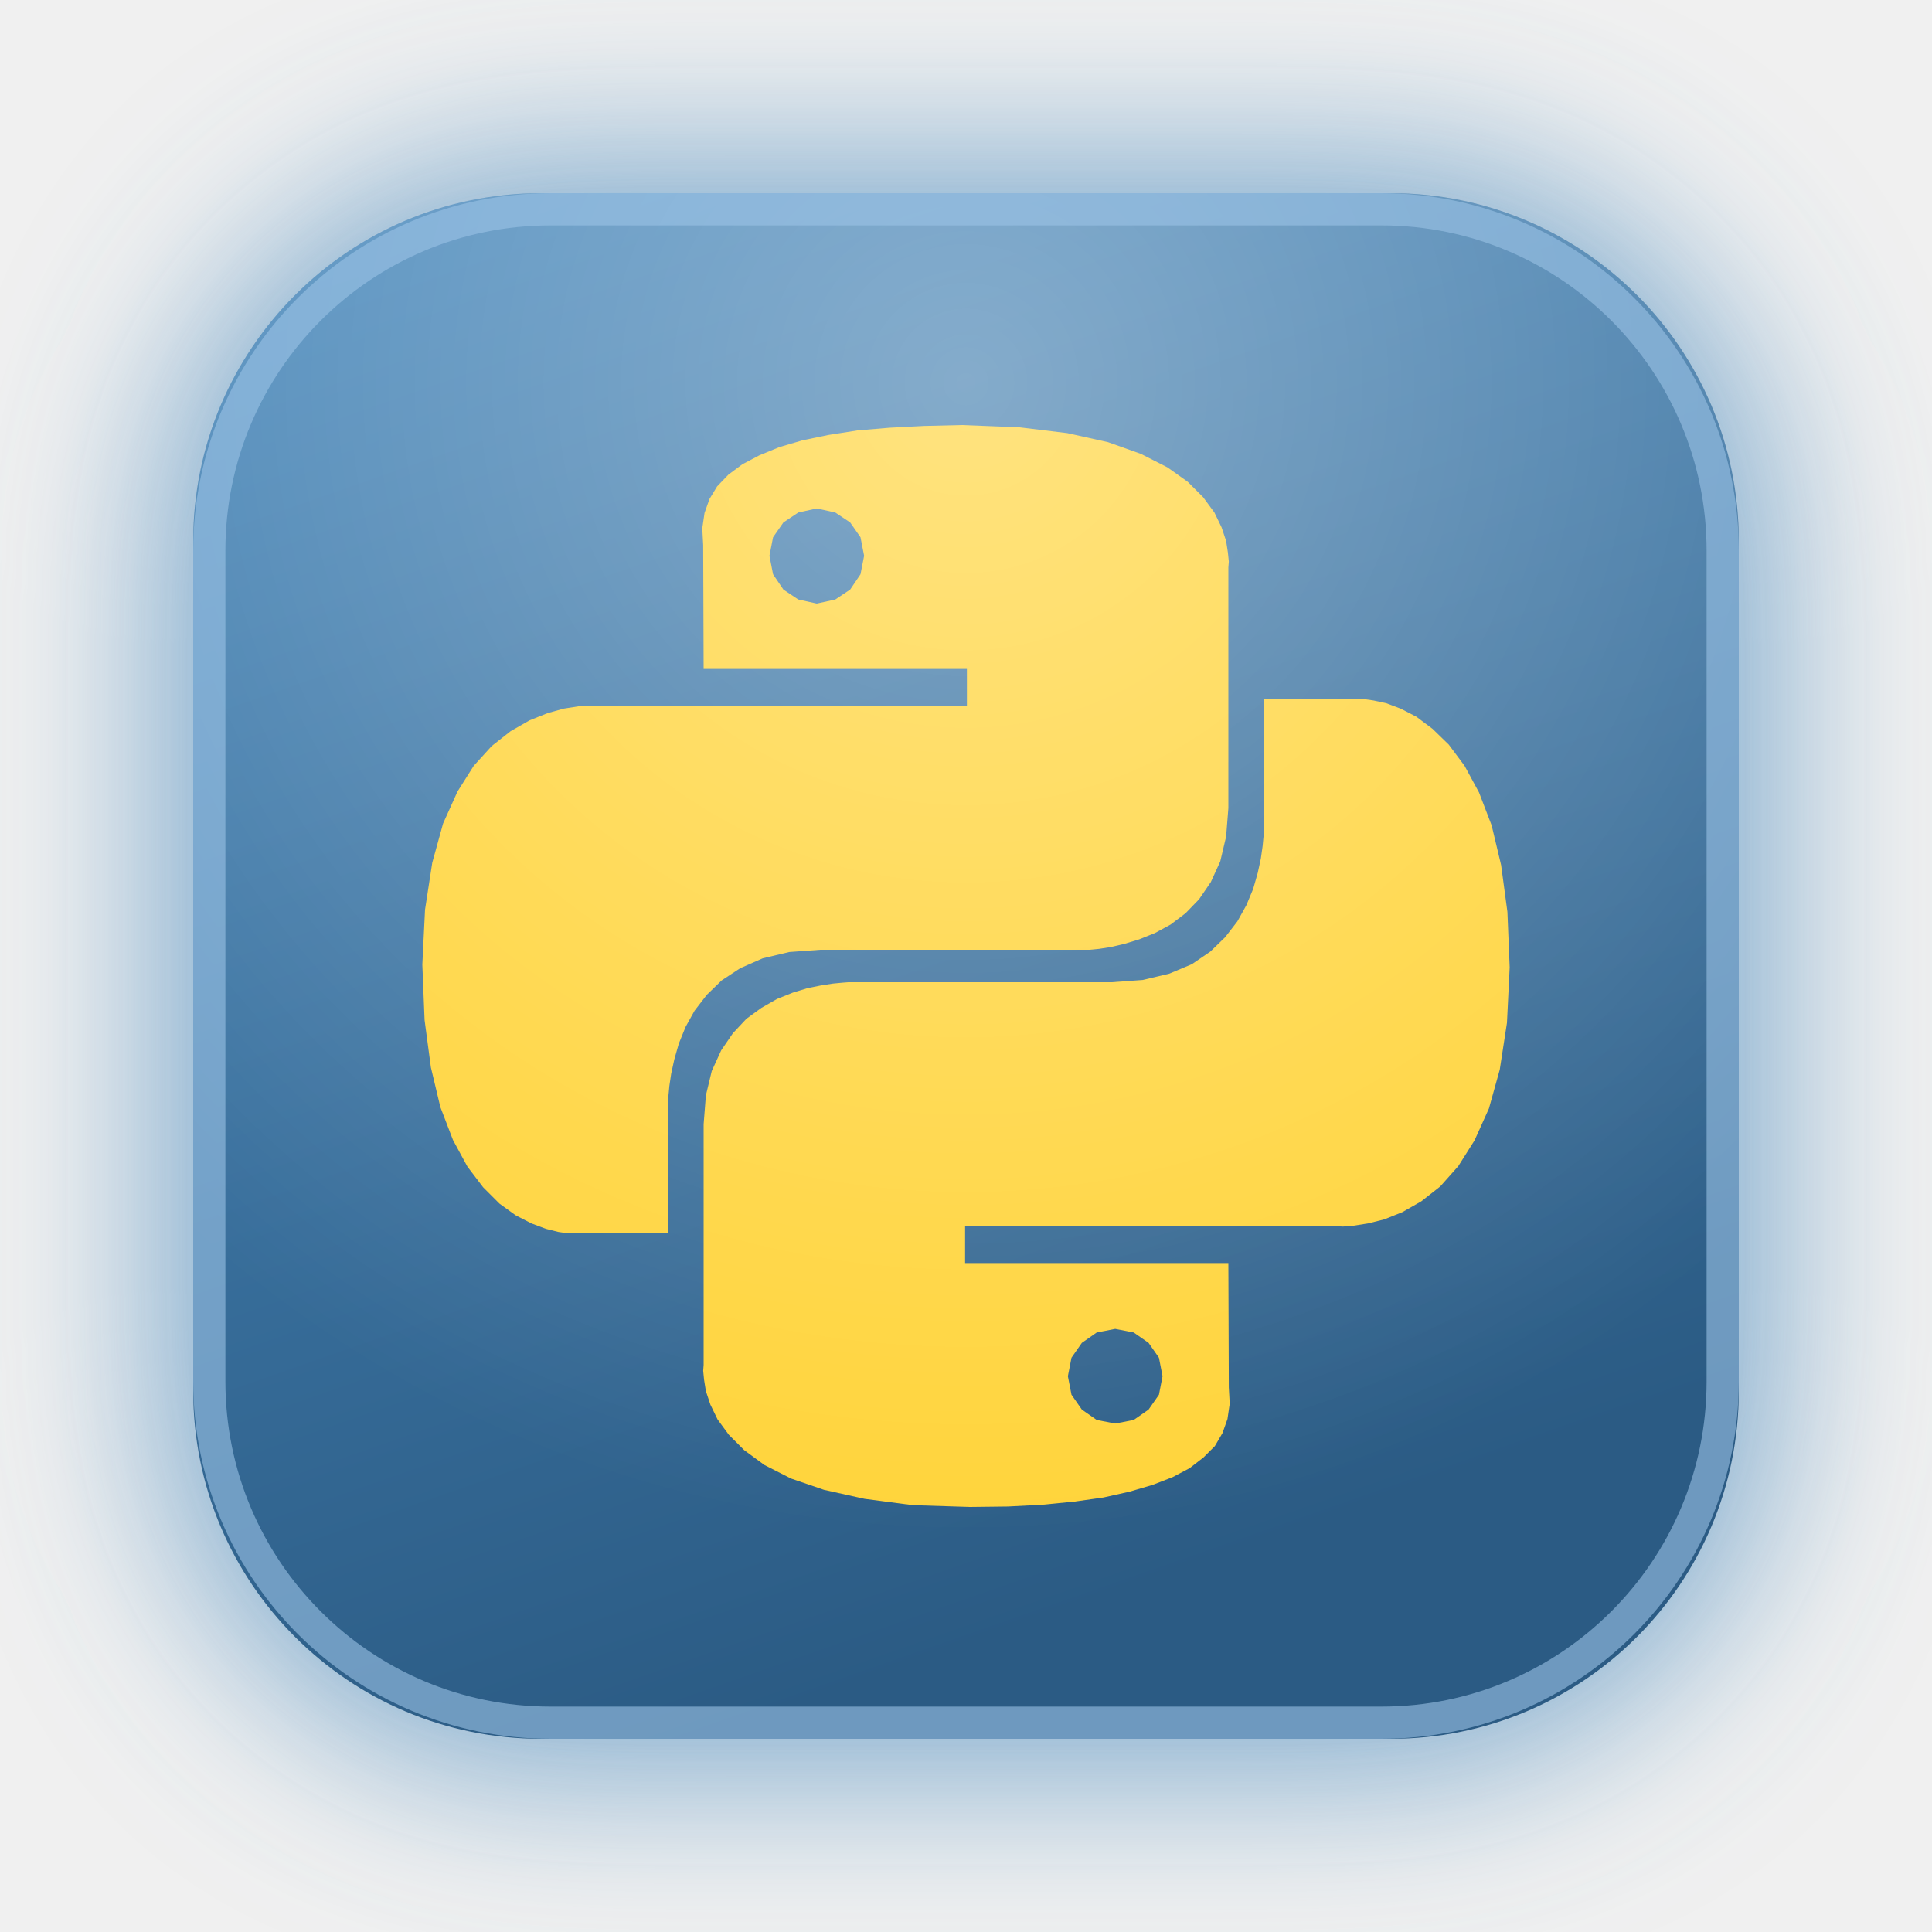
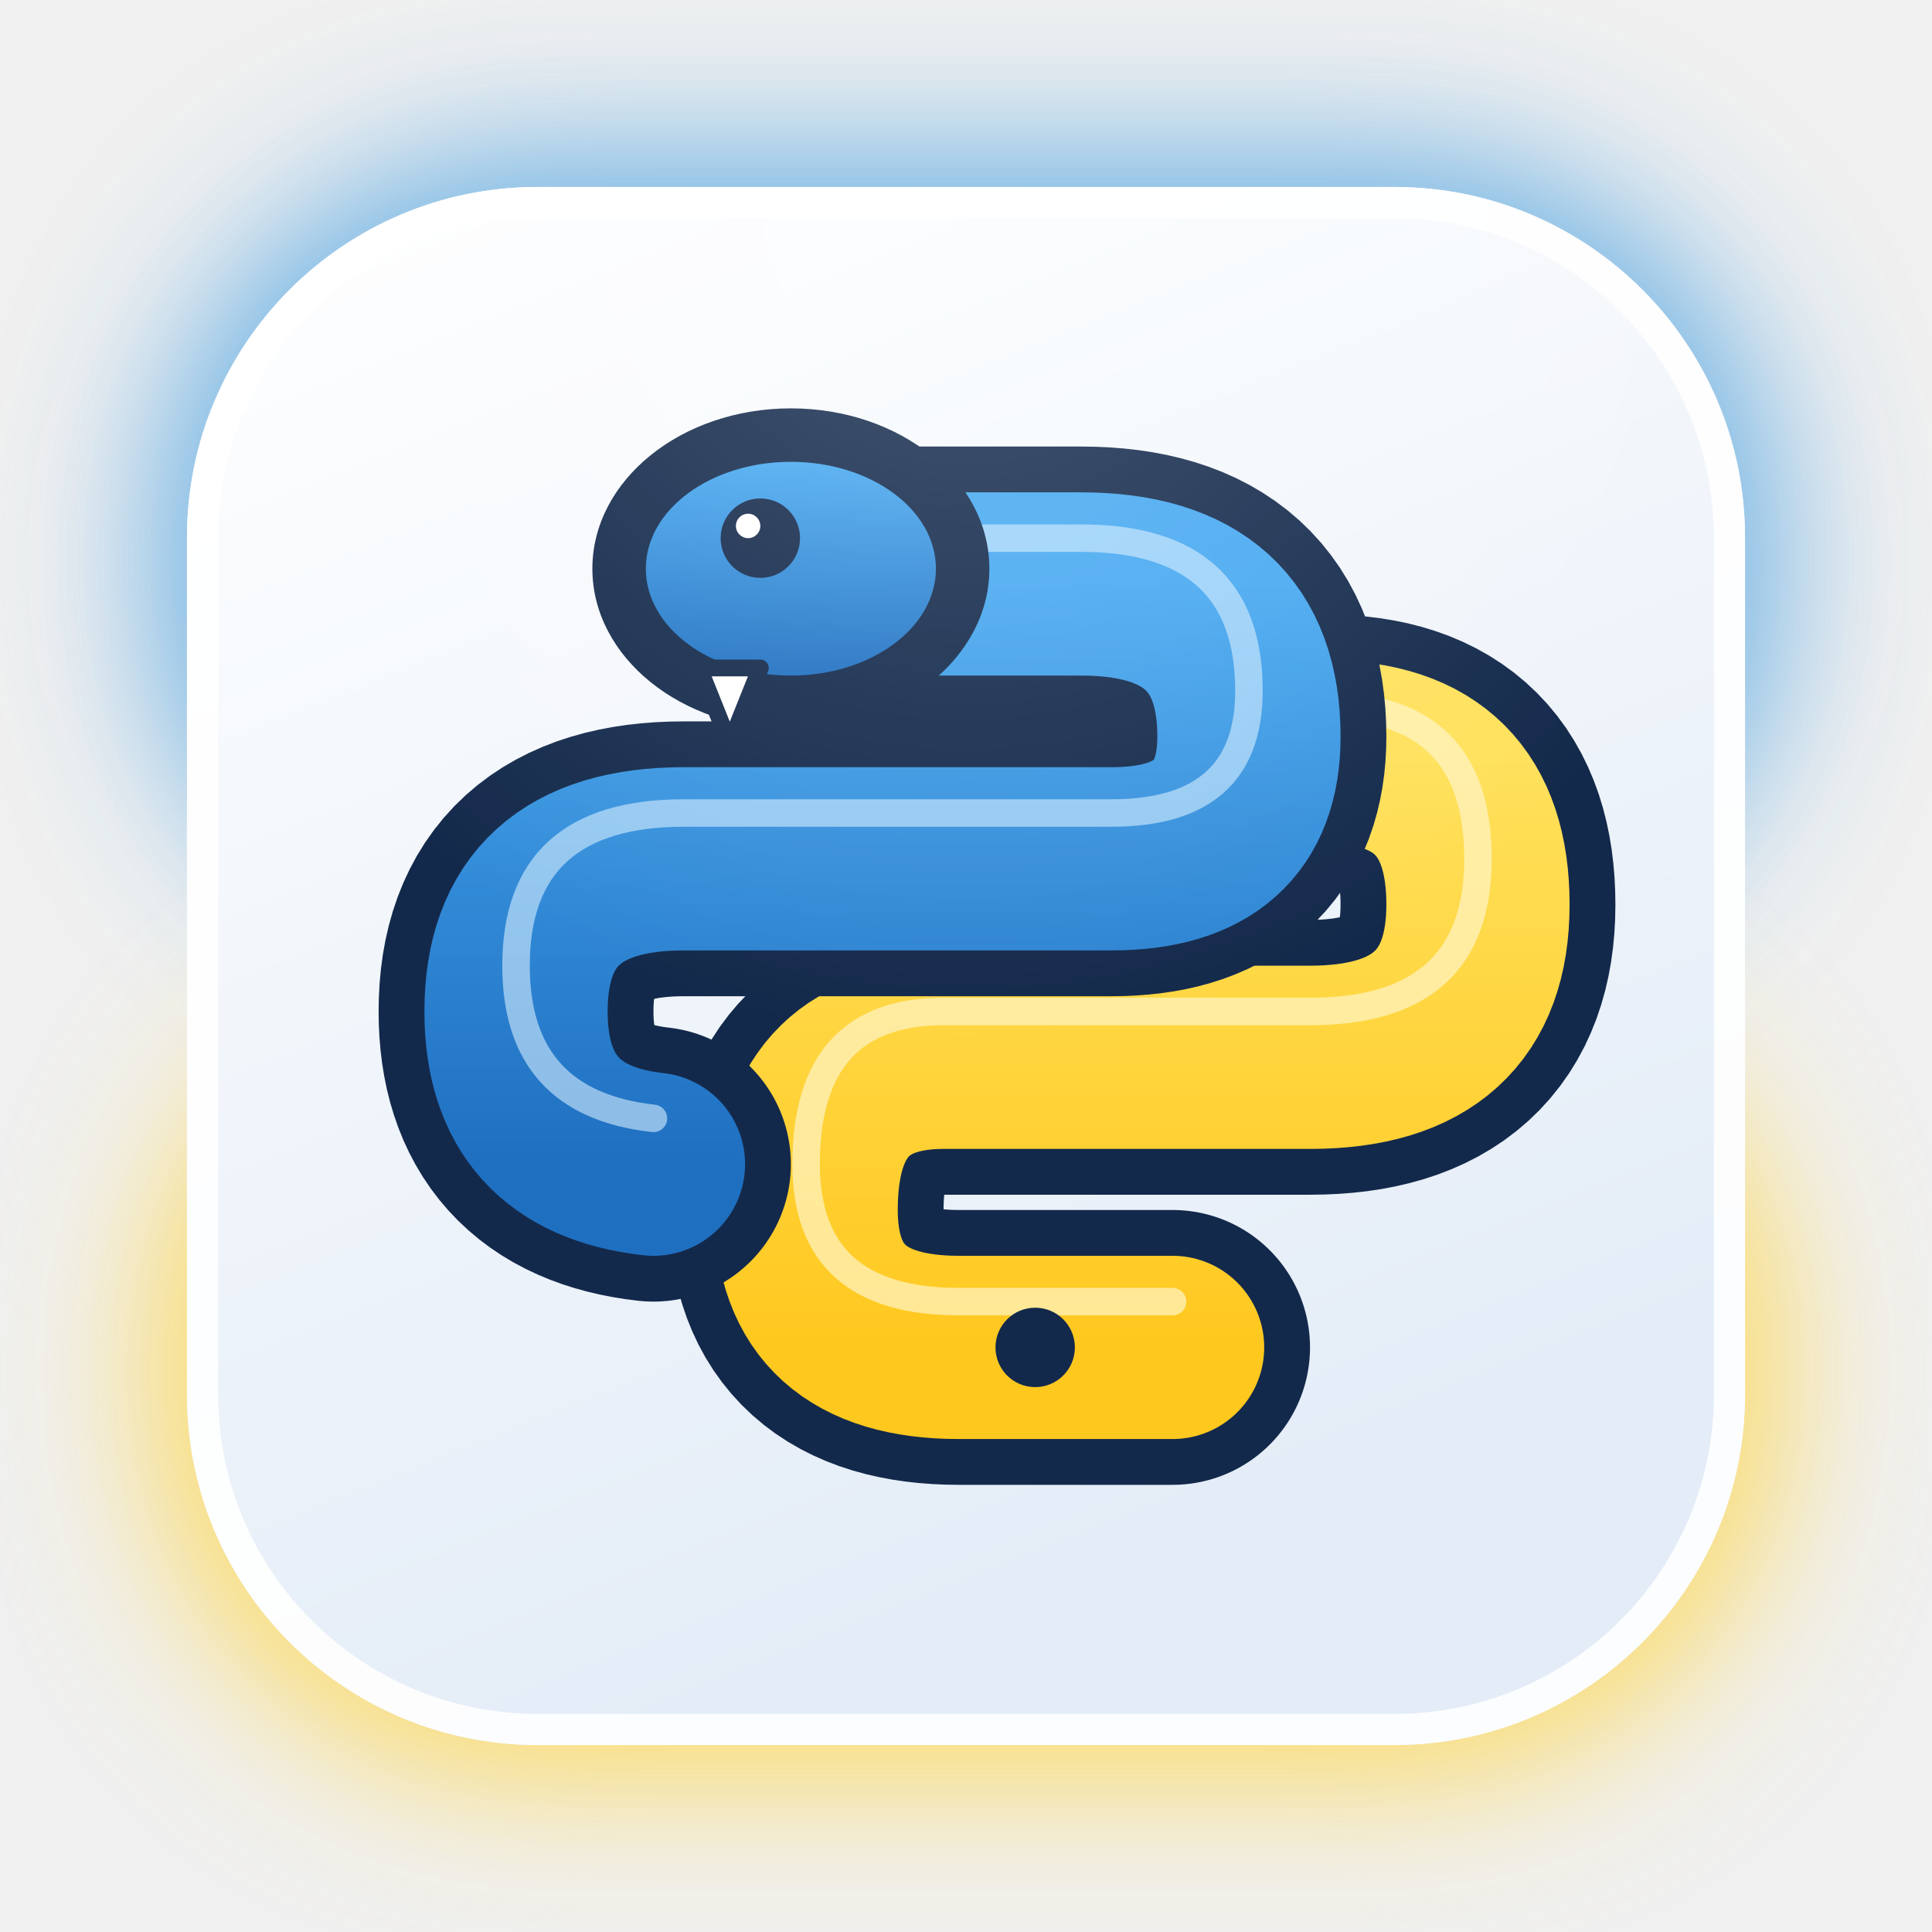
- <svg xmlns="http://www.w3.org/2000/svg" viewBox="-3 -3 30 30">
+ <svg xmlns="http://www.w3.org/2000/svg" viewBox="-12 -12 124 124">
  <defs>
-     <linearGradient id="g" x1="0" y1="0" x2="0.35" y2="1">
-       <stop offset="0" stop-color="#4B8BBE" />
-       <stop offset="1" stop-color="#2B5B84" />
+     <linearGradient id="blu" x1="0" y1="0" x2="0" y2="1">
+       <stop offset="0" stop-color="#46A8F0" />
+       <stop offset="1" stop-color="#1F6FC0" />
    </linearGradient>
-     <radialGradient id="shine" cx="0.5" cy="0.12" r="0.75">
-       <stop offset="0" stop-color="#FFFFFF" stop-opacity="0.35" />
+     <linearGradient id="yel" x1="0" y1="0" x2="0" y2="1">
+       <stop offset="0" stop-color="#FFE15C" />
+       <stop offset="1" stop-color="#FFC81F" />
+     </linearGradient>
+     <linearGradient id="tile" x1="0" y1="0" x2="0.4" y2="1">
+       <stop offset="0" stop-color="#FFFFFF" />
+       <stop offset="1" stop-color="#E3ECF7" />
+     </linearGradient>
+     <radialGradient id="shine" cx="0.5" cy="0" r="0.55">
+       <stop offset="0" stop-color="#FFFFFF" stop-opacity="0.22" />
      <stop offset="1" stop-color="#FFFFFF" stop-opacity="0" />
    </radialGradient>
    <filter id="glow" x="-50%" y="-50%" width="200%" height="200%">
-       <feGaussianBlur stdDeviation="1.4" />
+       <feGaussianBlur stdDeviation="5" />
    </filter>
  </defs>
-   <rect x="-0.5" y="-0.5" width="25" height="25" rx="6" fill="#4B8BBE" opacity="0.7" filter="url(#glow)" />
-   <rect width="24" height="24" rx="5.4" fill="url(#g)" />
-   <g transform="translate(3.6 3.6) scale(0.7)">
-     <path fill="#FFD43B" d="M14.25.18l.9.2.73.26.59.3.45.32.34.34.25.34.16.33.1.3.04.26.02.2-.01.13V8.5l-.05.63-.13.55-.21.46-.26.38-.3.31-.33.25-.35.19-.35.14-.33.1-.3.07-.26.04-.21.02H8.77l-.69.05-.59.14-.5.22-.41.27-.33.32-.27.35-.2.36-.15.37-.1.35-.07.32-.04.27-.02.21v3.06H3.17l-.21-.03-.28-.07-.32-.12-.35-.18-.36-.26-.36-.36-.35-.46-.32-.59-.28-.73-.21-.88-.14-1.05-.05-1.23.06-1.22.16-1.04.24-.87.32-.71.36-.57.4-.44.42-.33.42-.24.4-.16.36-.1.32-.05.24-.01h.16l.06.01h8.16v-.83H6.18l-.01-2.75-.02-.37.05-.34.11-.31.17-.28.25-.26.31-.23.38-.2.44-.18.51-.15.58-.12.64-.1.71-.06.77-.04.84-.02 1.27.05zm-6.3 1.98l-.23.33-.08.41.08.41.23.34.33.22.41.09.41-.09.33-.22.23-.34.08-.41-.08-.41-.23-.33-.33-.22-.41-.09-.41.09zm13.09 3.95l.28.06.32.12.35.18.36.27.36.35.35.47.32.59.28.73.21.88.14 1.04.05 1.23-.06 1.23-.16 1.04-.24.86-.32.71-.36.57-.4.45-.42.33-.42.24-.4.16-.36.09-.32.05-.24.02-.16-.01h-8.22v.82h5.84l.01 2.76.02.36-.05.34-.11.31-.17.29-.25.25-.31.24-.38.2-.44.17-.51.15-.58.13-.64.09-.71.07-.77.04-.84.01-1.27-.04-1.07-.14-.9-.2-.73-.25-.59-.3-.45-.33-.34-.34-.25-.34-.16-.33-.1-.3-.04-.25-.02-.2.01-.13v-5.34l.05-.64.13-.54.21-.46.26-.38.3-.32.33-.24.35-.2.35-.14.33-.1.3-.06.26-.04.21-.02.13-.01h5.84l.69-.05.59-.14.5-.21.41-.28.33-.32.27-.35.2-.36.15-.36.1-.35.07-.32.04-.28.02-.21V6.07h2.09l.14.01zm-6.47 14.25l-.23.33-.08.41.08.41.23.33.33.23.41.08.41-.08.33-.23.23-.33.08-.41-.08-.41-.23-.33-.33-.23-.41-.08-.41.08z" />
+   <rect x="-2" y="-2" width="104" height="52" rx="24" fill="#3D9BE0" opacity="0.75" filter="url(#glow)" />
+   <rect x="-2" y="50" width="104" height="52" rx="24" fill="#FFD43B" opacity="0.8" filter="url(#glow)" />
+   <rect width="100" height="100" rx="22.5" fill="url(#tile)" />
+   <g transform="translate(51.5 49) scale(0.98) translate(-50 -50)">
+     <g fill="none" stroke-linecap="round" stroke-linejoin="round">
+       <path d="M 62 76 H 48 Q 38 76 38 67 Q 38 57 47 57 H 71 Q 82 57 82 47 Q 82 37 72 37 H 66" stroke="#13294B" stroke-width="18" />
+       <path d="M 62 76 H 48 Q 38 76 38 67 Q 38 57 47 57 H 71 Q 82 57 82 47 Q 82 37 72 37 H 66" stroke="url(#yel)" stroke-width="12" />
+       <path d="M 62 76 H 48 Q 38 76 38 67 Q 38 57 47 57 H 71 Q 82 57 82 47 Q 82 37 72 37 H 66" stroke="#FFF6C8" stroke-opacity="0.7" stroke-width="1.8" transform="translate(0 -3)" />
+       <path d="M 40 26 H 56 Q 67 26 67 36 Q 67 44 58 44 H 30 Q 19 44 19 54 Q 19 63 28 64" stroke="#13294B" stroke-width="18" />
+       <path d="M 40 26 H 56 Q 67 26 67 36 Q 67 44 58 44 H 30 Q 19 44 19 54 Q 19 63 28 64" stroke="url(#blu)" stroke-width="12" />
+       <path d="M 40 26 H 56 Q 67 26 67 36 Q 67 44 58 44 H 30 Q 19 44 19 54 Q 19 63 28 64" stroke="#D6EEFF" stroke-opacity="0.6" stroke-width="1.8" transform="translate(0 -3)" />
+     </g>
+     <ellipse cx="37" cy="25" rx="13" ry="10.5" fill="#13294B" />
+     <ellipse cx="37" cy="25" rx="9.5" ry="7" fill="url(#blu)" />
+     <path d="M 31 31.5 L 33 36.5 L 35 31.5 Z" fill="#FFFFFF" stroke="#13294B" stroke-width="1.1" stroke-linejoin="round" />
+     <circle cx="35" cy="23" r="2.6" fill="#13294B" />
+     <circle cx="34.2" cy="22.2" r="0.8" fill="#FFFFFF" />
+     <circle cx="53" cy="76" r="2.6" fill="#13294B" />
  </g>
-   <rect width="24" height="24" rx="5.4" fill="url(#shine)" />
-   <rect x="0.25" y="0.25" width="23.5" height="23.5" rx="5.3" fill="none" stroke="#9CC3E6" stroke-opacity="0.6" stroke-width="0.5" />
+   <rect width="100" height="100" rx="22.5" fill="url(#shine)" />
+   <rect x="1" y="1" width="98" height="98" rx="21.5" fill="none" stroke="#FFFFFF" stroke-opacity="0.9" stroke-width="2" />
</svg>
